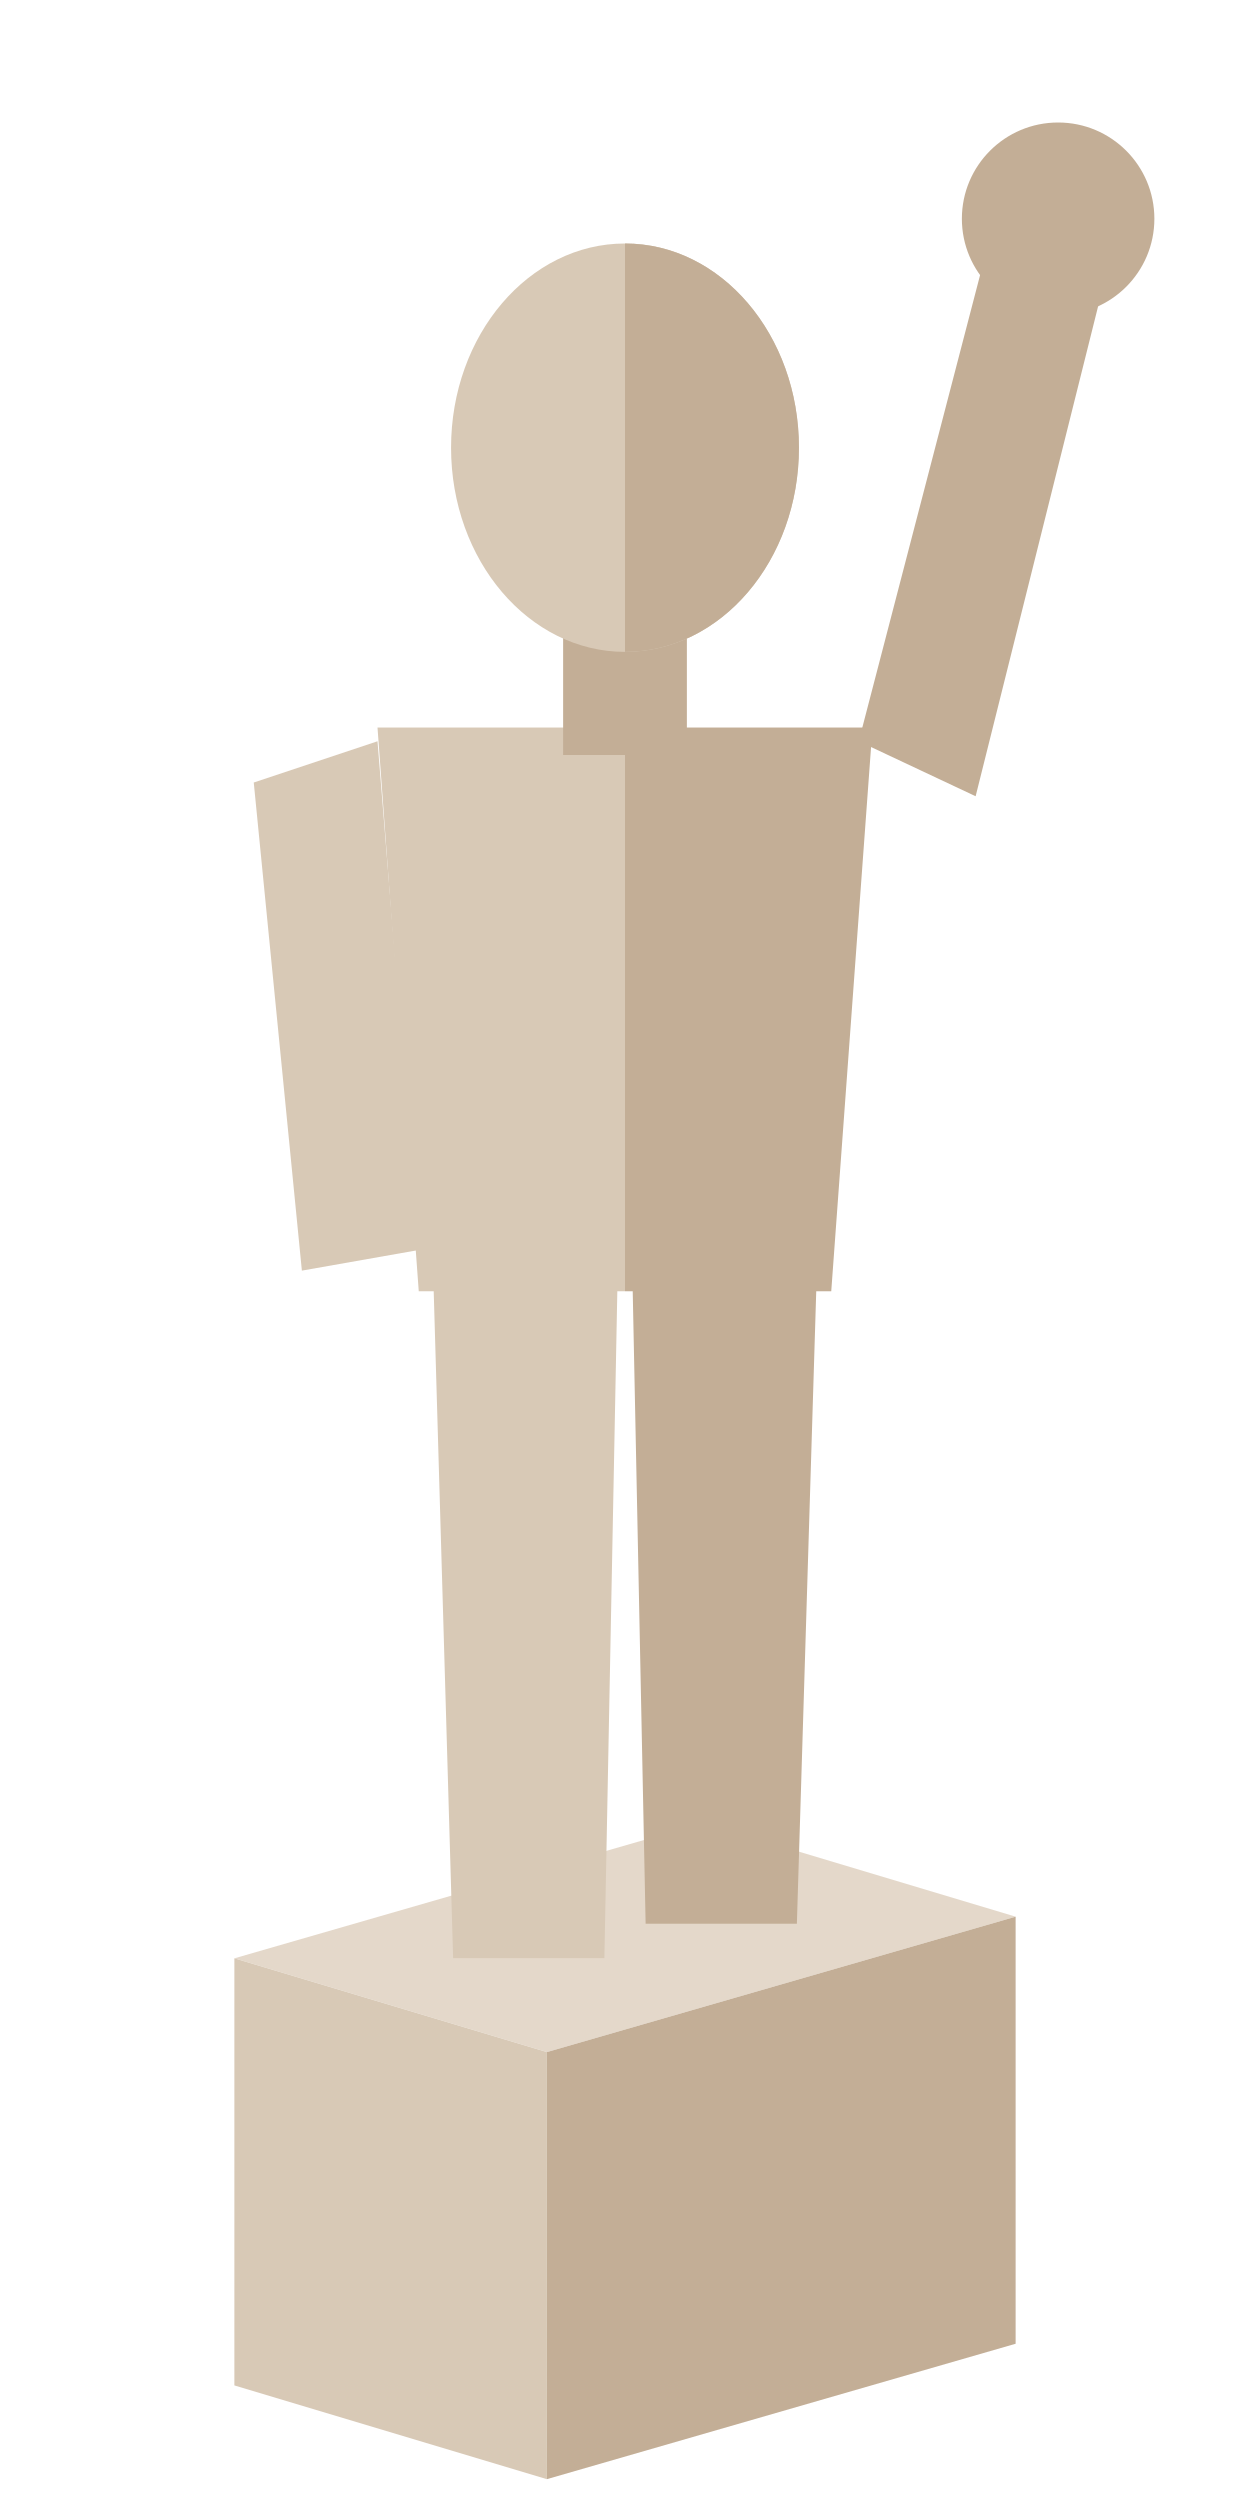
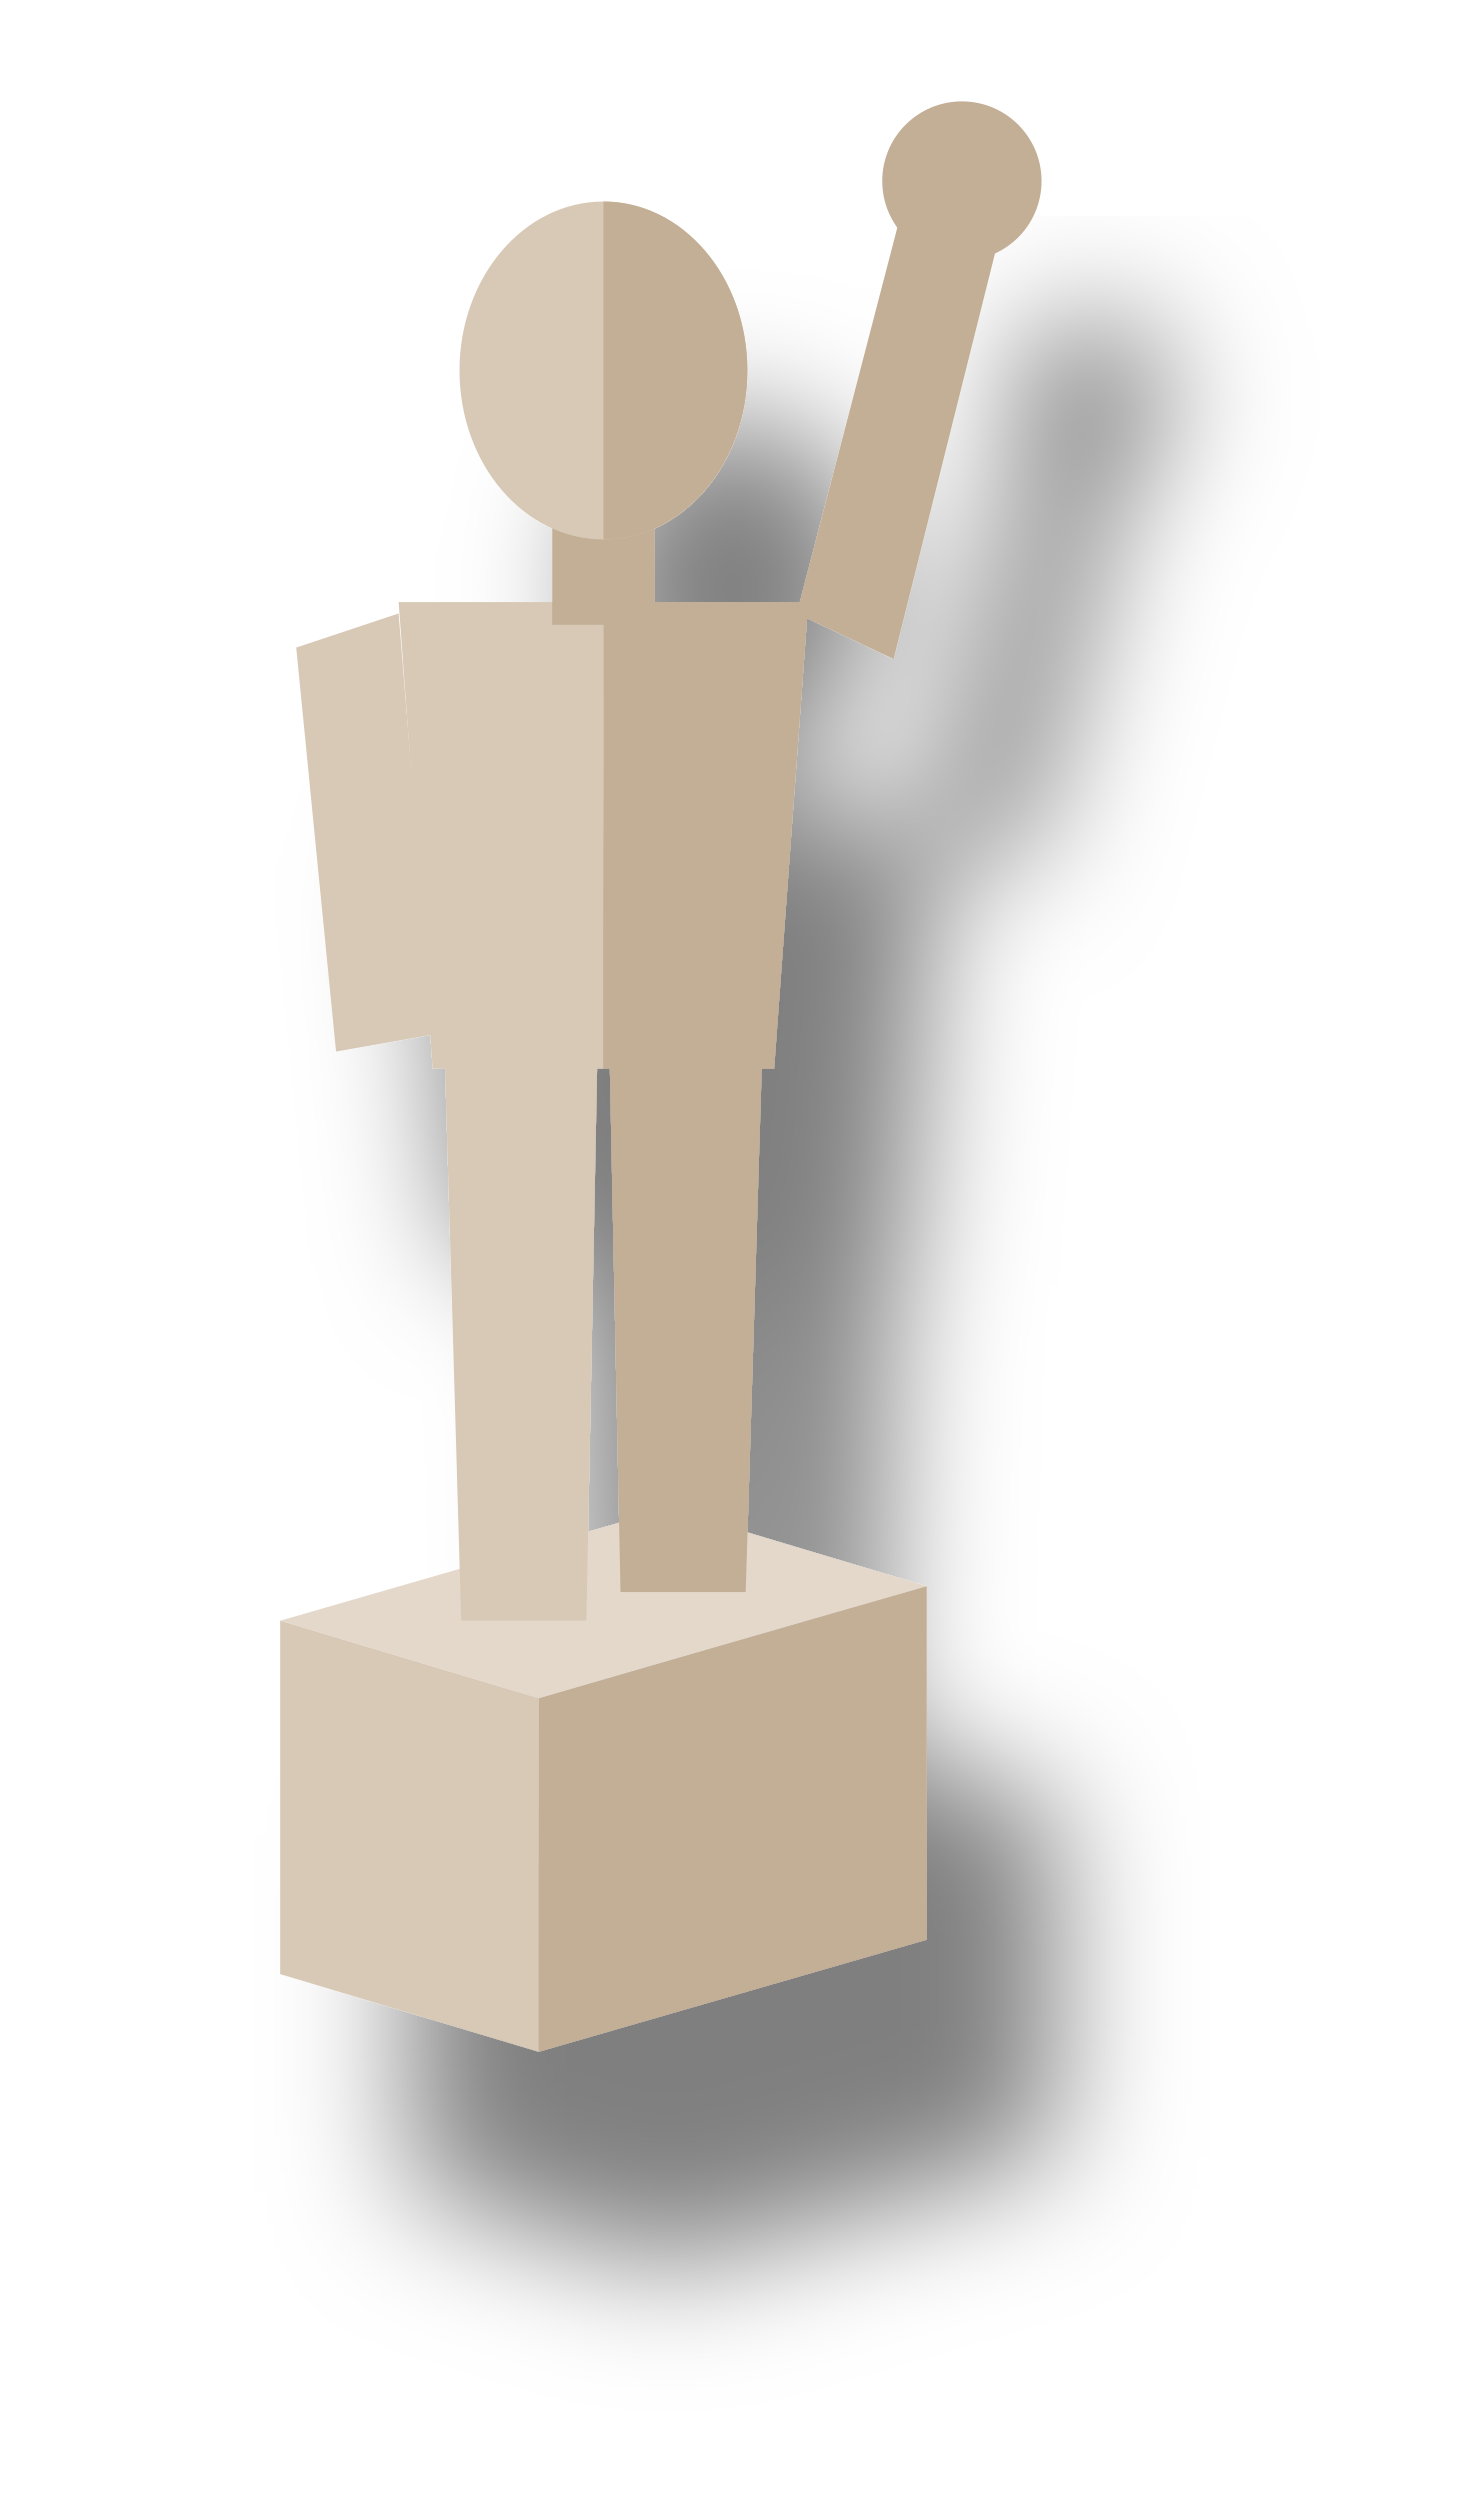
- <svg xmlns="http://www.w3.org/2000/svg" width="24" height="48" viewBox="0 0 24 48">
-   <path fill="#e4d8ca" d="M4.5 37.6 13.5 35 19.5 36.8 10.5 39.4Z" />
-   <path fill="#d8c9b6" d="M4.5 37.6 10.5 39.4V47.6L4.5 45.8Z" />
-   <path fill="#c3ae96" d="M10.5 39.4 19.5 36.8V45L10.5 47.6Z" />
-   <g transform="translate(-2.52 1.56) scale(1.32)">
-     <path fill="#d8c9b6" d="M8.2 17H10.9L10.7 27.3H8.5Z" />
-     <path fill="#c3ae96" d="M11.1 17H13.8L13.5 26.8H11.3Z" />
-     <path fill="#d8c9b6" d="M5.6 10.2 7.4 9.6 8 17 6.3 17.3Z" />
-     <path fill="#c3ae96" d="M14.4 9.6 16.1 10.4 18 2.8 16.3 2.3Z" />
-     <circle cx="17.3" cy="2" r="1.4" fill="#c3ae96" />
-     <path fill="#d8c9b6" d="M7.4 9.4H11V17.6H8Z" />
-     <path fill="#c3ae96" d="M11 9.4H14.6L14 17.6H11Z" />
-     <path fill="#c3ae96" d="M10.1 7.6H11.9V9.8H10.1Z" />
-     <ellipse cx="11" cy="5.33" rx="2.53" ry="2.97" fill="#d8c9b6" />
-     <path fill="#c3ae96" d="M11 2.36A2.53 2.97 0 0 1 11 8.3Z" />
+ <svg xmlns="http://www.w3.org/2000/svg" width="34" height="58" viewBox="-2 0 34 58">
+   <filter id="senka" filterUnits="userSpaceOnUse" x="-2" y="0" width="34" height="58">
+     <feDropShadow dx="3" dy="5" stdDeviation="1.5" flood-color="#000" flood-opacity="0.5" />
+   </filter>
+   <g filter="url(#senka)">
+     <path fill="#e4d8ca" d="M4.5 37.6 13.5 35 19.5 36.8 10.5 39.4Z" />
+     <path fill="#d8c9b6" d="M4.5 37.6 10.5 39.4V47.6L4.5 45.8Z" />
+     <path fill="#c3ae96" d="M10.5 39.4 19.5 36.8V45L10.5 47.6Z" />
+     <g transform="translate(-2.52 1.56) scale(1.32)">
+       <path fill="#d8c9b6" d="M8.2 17H10.9L10.7 27.3H8.5Z" />
+       <path fill="#c3ae96" d="M11.1 17H13.8L13.5 26.8H11.3Z" />
+       <path fill="#d8c9b6" d="M5.6 10.2 7.4 9.6 8 17 6.3 17.3Z" />
+       <path fill="#c3ae96" d="M14.4 9.6 16.1 10.4 18 2.8 16.3 2.3Z" />
+       <circle cx="17.3" cy="2" r="1.4" fill="#c3ae96" />
+       <path fill="#d8c9b6" d="M7.4 9.4H11V17.6H8Z" />
+       <path fill="#c3ae96" d="M11 9.4H14.6L14 17.6H11Z" />
+       <path fill="#c3ae96" d="M10.1 7.6H11.9V9.8H10.1Z" />
+       <ellipse cx="11" cy="5.33" rx="2.53" ry="2.97" fill="#d8c9b6" />
+       <path fill="#c3ae96" d="M11 2.36A2.53 2.97 0 0 1 11 8.3Z" />
+     </g>
  </g>
</svg>
